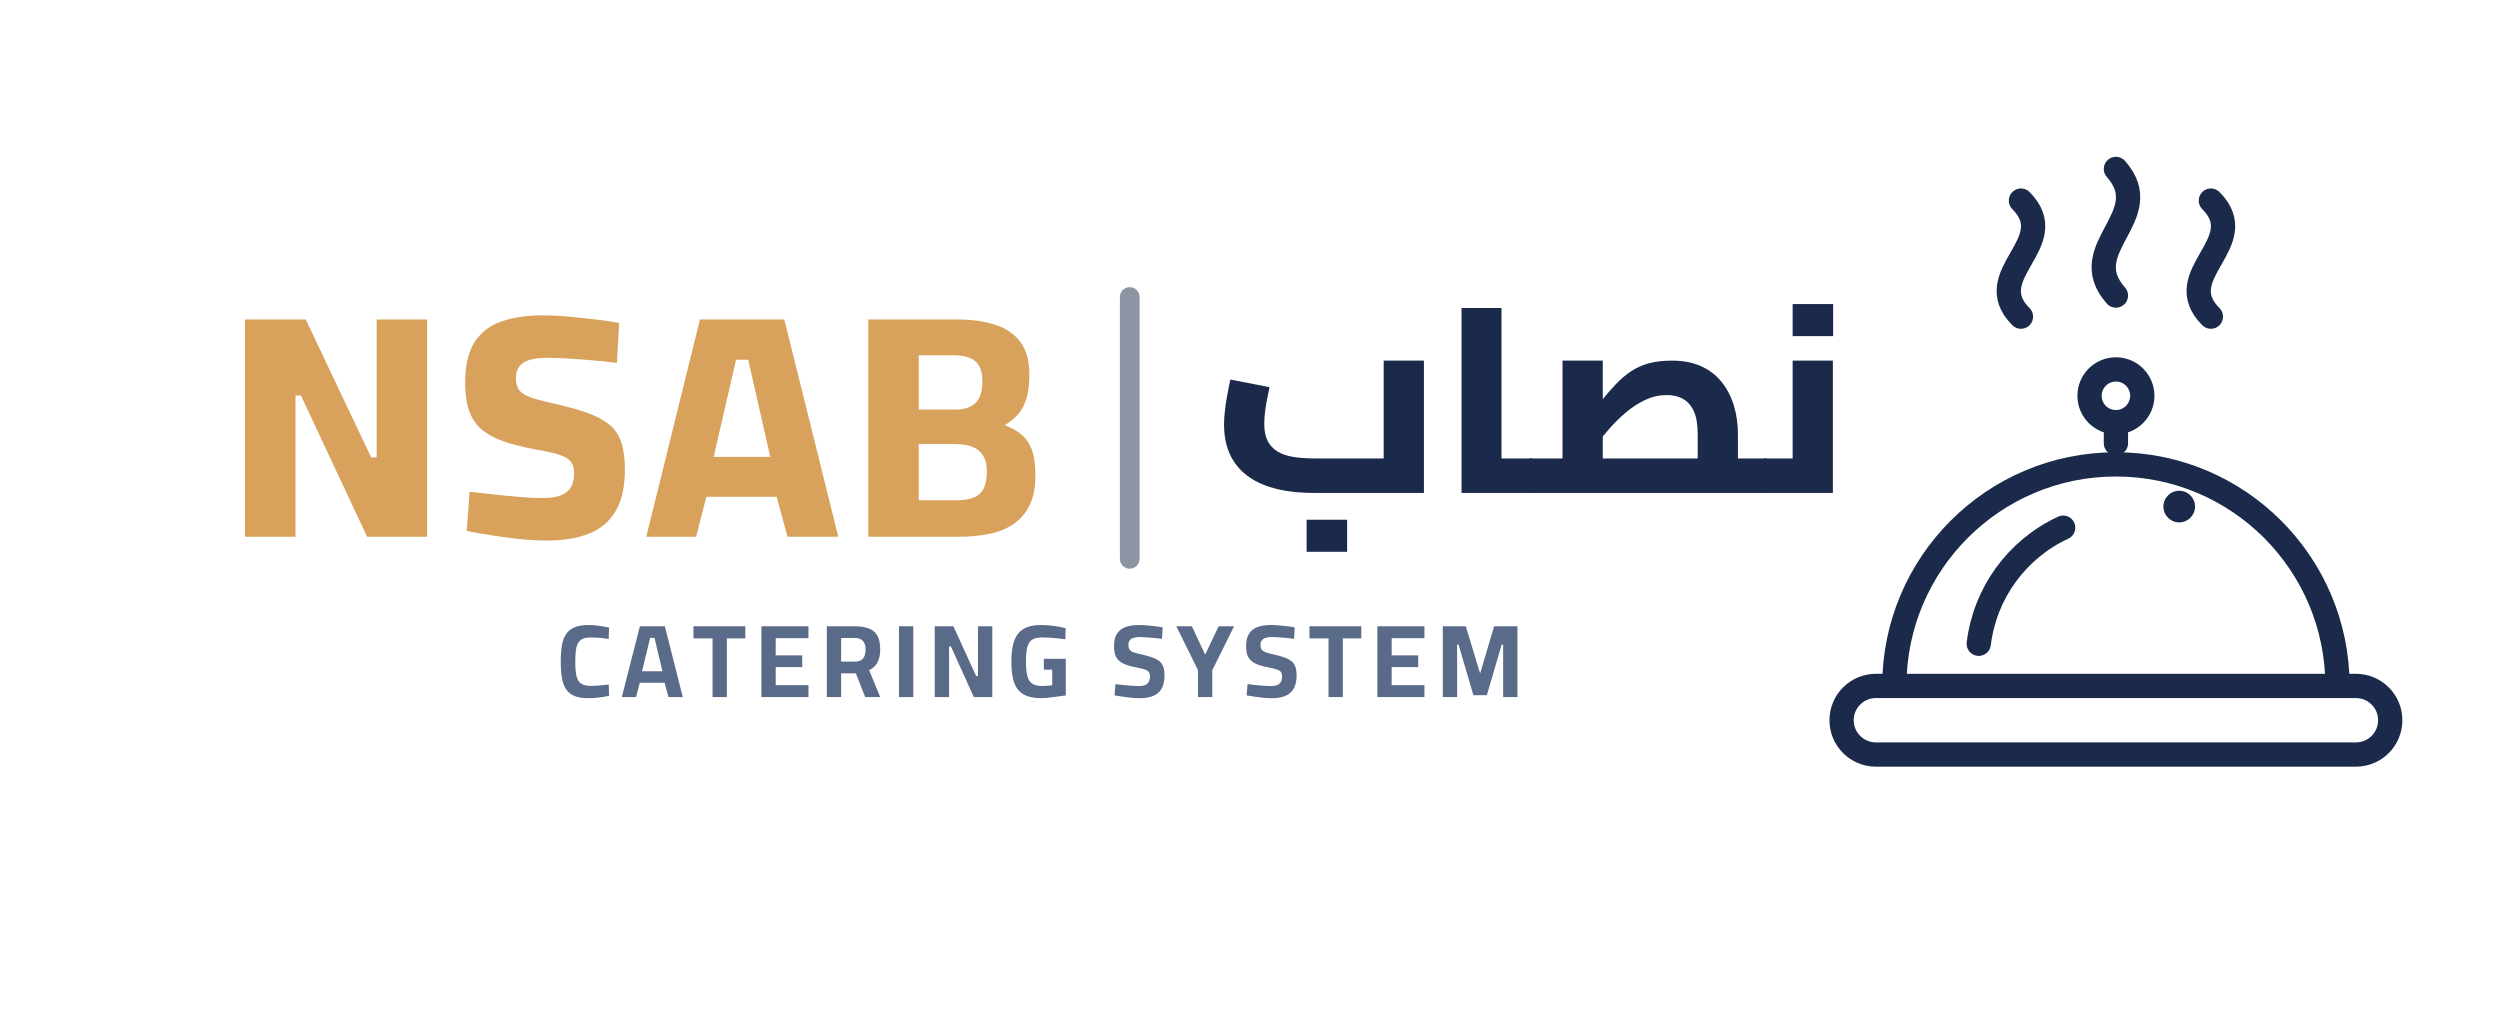
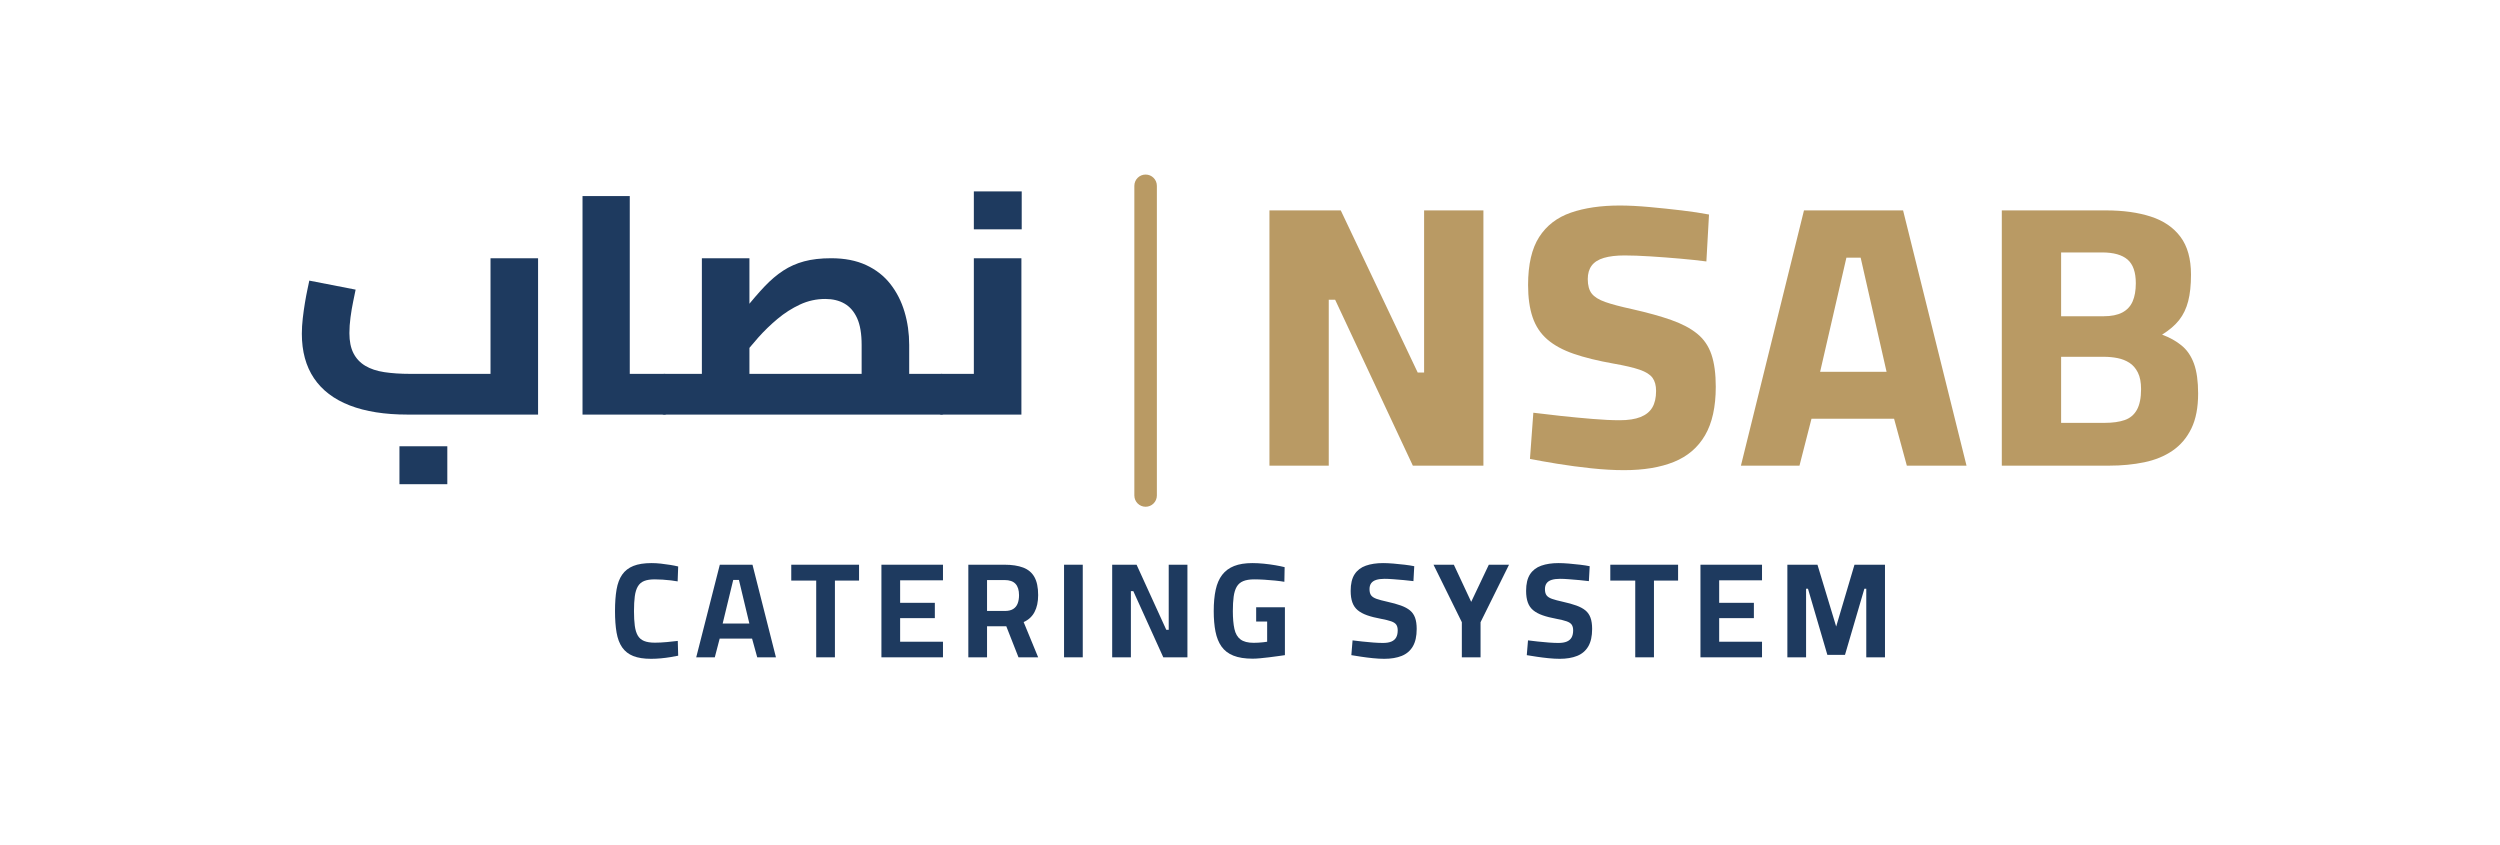
- <svg xmlns="http://www.w3.org/2000/svg" viewBox="0 0 444 180" width="444" height="180" role="img" aria-label="نصاب — NSAB">
-   <g transform="translate(319.57 28.13) scale(0.93694)" color="#1B2A4A">
-     <g fill="none" stroke="currentColor" stroke-width="4.6" stroke-linecap="round" stroke-linejoin="round">
-       <path d="M42 30 C 34 22, 50 16, 42 8" />
-       <path d="M60 26 C 52 17, 68 11, 60 2" />
-       <path d="M78 30 C 70 22, 86 16, 78 8" />
-       <path d="M60 40 a 5 5 0 1 1 0 10 a 5 5 0 1 1 0 -10" />
-       <path d="M60 50 v 4" />
-       <path d="M18 100 a 42 42 0 0 1 84 0" />
-       <path d="M34 92 a 28 28 0 0 1 16 -22" />
-       <rect x="8" y="100" width="104" height="13" rx="6.5" />
-     </g>
-     <circle cx="72" cy="66" r="3" fill="currentColor" />
-   </g>
-   <g fill="#1B2A4A">
-     <g transform="translate(215.52 87.54) scale(0.46709)">
+ <svg xmlns="http://www.w3.org/2000/svg" viewBox="0 0 444 150" width="444" height="150" role="img" aria-label="نصاب | لحلول الإعاشة">
+   <g fill="#1E3A5F">
+     <g transform="translate(51.40 73.63) scale(0.55202)">
      <g transform="translate(0.00 0)">
        <path d="M80 0L38 0Q27 0 19.40-2.95Q11.80-5.90 7.90-11.70Q4-17.50 4-26Q4-28.40 4.30-31Q4.60-33.60 5-36Q5.40-38.40 5.80-40.25Q6.20-42.10 6.40-43.10L21.30-40.20Q21-38.70 20.50-36.30Q20-33.90 19.65-31.25Q19.30-28.60 19.30-26.20Q19.30-22.30 20.60-19.75Q21.90-17.20 24.40-15.70Q26.90-14.20 30.55-13.65Q34.20-13.10 38.90-13.10L64.70-13.10L64.70-50.30L80-50.30L80 0M50.80 22.40L35.40 22.40L35.40 10.20L50.80 10.20" />
      </g>
      <g transform="translate(85.50 0)">
        <path d="M35.10 0L24 0L24-13.10L35.10-13.10L35.10 0M24 0L8.80 0L8.80-70.30L24-70.30L24 0M35.10 0L35.10-13.10Q35.70-13.10 36.05-12.65Q36.40-12.20 36.65-11.35Q36.90-10.50 37-9.30Q37.10-8.10 37.10-6.60Q37.10-5.10 37-3.85Q36.90-2.60 36.65-1.75Q36.40-0.90 36.05-0.45Q35.70 0 35.10 0" />
      </g>
      <g transform="translate(120.60 0)">
        <path d="M89.20 0L78.80 0L78.80-13.10L89.20-13.10L89.20 0M0-13.10L0 0Q-0.50 0-0.90-0.45Q-1.30-0.90-1.50-1.75Q-1.70-2.60-1.85-3.85Q-2-5.10-2-6.60Q-2-8.60-1.80-10.05Q-1.60-11.50-1.15-12.30Q-0.70-13.10 0-13.10M78.80 0L0 0L0-13.10L76.20-13.10L63.50-2.20L63.50-22.40Q63.50-27.80 62.05-31Q60.60-34.20 58-35.70Q55.40-37.20 51.80-37.20Q47.50-37.20 43.65-35.40Q39.80-33.60 36.45-30.80Q33.10-28 30.25-24.80Q27.40-21.60 25.25-18.70Q23.10-15.80 21.60-14.10L18.50-24.50Q22.80-29.90 26.10-34.05Q29.40-38.20 32.30-41.25Q35.20-44.30 38.25-46.30Q41.30-48.30 45-49.30Q48.70-50.30 53.70-50.30Q60.20-50.30 64.95-48.10Q69.70-45.90 72.75-42Q75.80-38.10 77.30-33.05Q78.80-28 78.80-22.40L78.80 0M27.40-13.10L12.10-13.10L12.10-50.30L27.40-50.30L27.40-13.10M89.20 0L89.20-13.10Q89.70-13.10 90.10-12.65Q90.50-12.20 90.70-11.35Q90.90-10.50 91.05-9.30Q91.20-8.10 91.20-6.60Q91.20-5.10 91.05-3.85Q90.90-2.60 90.70-1.75Q90.50-0.90 90.10-0.45Q89.70 0 89.20 0" />
      </g>
      <g transform="translate(209.80 0)">
        <path d="M25.70 0L0 0L0-13.10L19.70-13.10L10.40-5.40L10.40-50.30L25.70-50.30L25.70 0M0-13.10L0 0Q-0.50 0-0.90-0.45Q-1.30-0.90-1.50-1.75Q-1.70-2.60-1.85-3.85Q-2-5.10-2-6.60Q-2-8.60-1.80-10.05Q-1.60-11.50-1.15-12.30Q-0.70-13.10 0-13.10M25.80-59.60L10.40-59.60L10.40-71.80L25.80-71.80" />
      </g>
    </g>
  </g>
-   <rect x="198.89" y="51.00" width="3.5" height="50.00" rx="1.75" fill="#1B2A4A" opacity="0.5" />
-   <g fill="#D8A15C">
-     <g transform="translate(40.34 95.32) scale(0.56738)">
+   <rect x="201.46" y="31.00" width="4" height="59.00" rx="2" fill="#B99A64" />
+   <g fill="#B99A64">
+     <g transform="translate(221.72 82.70) scale(0.66667)">
      <g transform="translate(0.00 0)">
        <path d="M21.40 0L5.60 0L5.60-68L24.60-68L45.10-24.80L46.80-24.80L46.80-68L62.60-68L62.60 0L43.80 0L23.10-44.20L21.40-44.20" />
      </g>
      <g transform="translate(71.30 0)">
        <path d="M28.80 1.20Q24.70 1.20 20 0.70Q15.30 0.20 11-0.50Q6.70-1.20 3.70-1.80L4.60-14.10Q7.70-13.70 11.90-13.25Q16.10-12.80 20.30-12.45Q24.50-12.10 27.60-12.10Q31-12.10 33.15-12.95Q35.30-13.80 36.30-15.50Q37.30-17.20 37.30-19.90Q37.30-22.10 36.35-23.40Q35.40-24.70 32.95-25.55Q30.50-26.40 25.90-27.20Q19.70-28.30 15.35-29.80Q11-31.30 8.30-33.65Q5.60-36 4.40-39.55Q3.20-43.10 3.20-48.10Q3.20-56.30 6.15-60.90Q9.10-65.50 14.60-67.40Q20.10-69.30 27.60-69.30Q31.10-69.30 35.50-68.90Q39.90-68.50 44.10-68Q48.30-67.50 51.40-66.90L50.70-54.40Q47.70-54.80 43.70-55.15Q39.70-55.50 35.75-55.75Q31.80-56 28.90-56Q25.60-56 23.40-55.35Q21.20-54.70 20.15-53.30Q19.10-51.90 19.10-49.70Q19.10-47.20 20.15-45.85Q21.20-44.50 23.75-43.60Q26.30-42.70 30.90-41.70Q37.10-40.30 41.35-38.80Q45.60-37.30 48.25-35.15Q50.90-33 52.05-29.60Q53.20-26.20 53.20-21Q53.20-13 50.35-8.10Q47.50-3.20 42.05-1Q36.60 1.20 28.80 1.20" />
      </g>
      <g transform="translate(130.30 0)">
        <path d="M16.50 0L0.90 0L17.70-68L44.10-68L61 0L45.10 0L41.70-12.50L19.70-12.50L16.50 0M29-55.40L22-25L39.70-25L32.80-55.40" />
      </g>
      <g transform="translate(195.10 0)">
        <path d="M34.20 0L5.60 0L5.60-68L33.40-68Q40.20-68 45.30-66.35Q50.40-64.70 53.20-60.95Q56-57.20 56-50.90Q56-46.70 55.25-43.80Q54.50-40.90 52.85-38.80Q51.20-36.70 48.30-34.90Q51.30-33.80 53.50-32Q55.70-30.20 56.80-27.15Q57.90-24.10 57.90-19.20Q57.90-13.60 56.10-9.90Q54.30-6.20 51.10-4Q47.90-1.80 43.55-0.90Q39.20 0 34.20 0M21.40-29L21.40-11.40L33-11.40Q36.20-11.40 38.35-12.15Q40.50-12.90 41.60-14.90Q42.70-16.90 42.70-20.40Q42.70-23.10 41.85-24.80Q41-26.50 39.60-27.40Q38.20-28.30 36.45-28.65Q34.70-29 32.80-29L21.40-29M21.40-56.80L21.40-39.80L32.70-39.80Q35.80-39.80 37.70-40.80Q39.60-41.80 40.45-43.75Q41.30-45.70 41.30-48.60Q41.30-53 39.10-54.90Q36.90-56.80 32.30-56.80" />
      </g>
    </g>
  </g>
-   <g fill="#5A6B8A">
-     <g transform="translate(98.80 123.80) scale(0.18414)">
+   <g fill="#1E3A5F">
+     <g transform="translate(108.19 116.74) scale(0.24079)">
      <g transform="translate(0.00 0)">
        <path d="M30.90 1.10Q22.90 1.10 17.75-0.95Q12.60-3 9.60-7.30Q6.60-11.60 5.45-18.25Q4.30-24.90 4.30-34.10Q4.30-43.40 5.45-50.05Q6.60-56.70 9.60-61Q12.60-65.30 17.85-67.40Q23.10-69.50 31.30-69.50Q34.60-69.50 38.20-69.10Q41.80-68.70 45.15-68.15Q48.50-67.60 50.90-67L50.50-56Q48.50-56.40 45.50-56.75Q42.50-57.10 39.40-57.30Q36.30-57.50 33.60-57.50Q28.80-57.50 25.80-56.30Q22.80-55.10 21.15-52.30Q19.50-49.50 18.90-45.05Q18.30-40.60 18.30-34.10Q18.30-27.70 18.90-23.25Q19.50-18.80 21.10-16.05Q22.70-13.30 25.75-12.05Q28.80-10.80 33.70-10.80Q37.70-10.80 42.55-11.25Q47.40-11.70 50.60-12.10L50.90-1.20Q48.50-0.70 45.20-0.15Q41.90 0.40 38.20 0.75Q34.50 1.10 30.90 1.10" />
      </g>
-       <g transform="translate(62.00 0)">
+       <g transform="translate(63.00 0)">
        <path d="M14.90 0L1.20 0L18.60-68.30L42.70-68.30L60 0L46.20 0L42.40-13.80L18.50-13.80L14.90 0M28.50-57.10L20.70-24.90L40.40-24.90L32.70-57.10" />
      </g>
-       <g transform="translate(131.20 0)">
+       <g transform="translate(133.20 0)">
        <path d="M33.30 0L19.50 0L19.50-56.60L1.10-56.60L1.10-68.30L51.10-68.30L51.10-56.60L33.30-56.60" />
      </g>
-       <g transform="translate(191.50 0)">
+       <g transform="translate(194.50 0)">
        <path d="M51.70 0L6.30 0L6.30-68.30L51.70-68.30L51.70-56.80L20.10-56.80L20.10-40.20L45.70-40.20L45.70-28.90L20.10-28.90L20.10-11.50L51.70-11.50" />
      </g>
-       <g transform="translate(254.60 0)">
+       <g transform="translate(258.60 0)">
        <path d="M20.10 0L6.30 0L6.30-68.30L33-68.30Q41.20-68.30 46.75-66.20Q52.30-64.10 55.05-59.20Q57.80-54.30 57.80-45.90Q57.80-38.50 55.15-33.45Q52.50-28.40 47.10-26L57.80 0L43.30 0L34.30-22.90L20.10-22.90L20.10 0M20.10-57L20.10-34.20L33.30-34.20Q37.10-34.20 39.40-35.65Q41.70-37.10 42.70-39.75Q43.70-42.40 43.70-45.80Q43.70-51.40 41.10-54.20Q38.50-57 33-57" />
      </g>
-       <g transform="translate(324.20 0)">
+       <g transform="translate(329.20 0)">
        <path d="M20.10 0L6.30 0L6.30-68.30L20.10-68.30" />
      </g>
-       <g transform="translate(358.70 0)">
+       <g transform="translate(364.70 0)">
        <path d="M20.10 0L6.30 0L6.30-68.30L24.30-68.30L46.20-20.30L48-20.30L48-68.30L61.80-68.30L61.80 0L44 0L21.90-48.80L20.10-48.80" />
      </g>
-       <g transform="translate(434.80 0)">
+       <g transform="translate(441.80 0)">
        <path d="M32.80 1Q24.20 1 18.60-1.25Q13-3.50 9.85-7.95Q6.70-12.40 5.40-18.95Q4.10-25.50 4.10-34.10Q4.10-43.20 5.55-49.85Q7-56.50 10.35-60.85Q13.70-65.20 19.15-67.35Q24.60-69.50 32.60-69.50Q36.70-69.50 41.15-69.05Q45.60-68.60 49.65-67.90Q53.70-67.20 56.40-66.50L56.20-55.70Q53.40-56.20 49.45-56.60Q45.50-57 41.40-57.25Q37.30-57.50 34-57.50Q29-57.50 25.85-56.20Q22.70-54.90 21.05-52.05Q19.40-49.20 18.80-44.75Q18.20-40.30 18.20-34.10Q18.20-26.20 19.35-20.95Q20.50-15.70 23.85-13.20Q27.20-10.70 33.50-10.70Q35.10-10.70 36.95-10.80Q38.80-10.90 40.55-11.10Q42.30-11.30 43.50-11.50L43.50-26.40L35.40-26.40L35.40-36.90L56.60-36.90L56.60-1.60Q54.40-1.30 51.30-0.85Q48.20-0.40 44.85 0Q41.50 0.40 38.35 0.70Q35.20 1 32.80 1" />
      </g>
-       <g transform="translate(534.30 0)">
+       <g transform="translate(543.30 0)">
        <path d="M28.40 1.10Q24.60 1.10 20.10 0.65Q15.60 0.20 11.35-0.45Q7.10-1.10 4.10-1.60L5-12.50Q8.10-12.10 12.20-11.65Q16.30-11.20 20.35-10.90Q24.40-10.60 27.40-10.60Q31.20-10.60 33.60-11.60Q36-12.60 37.15-14.65Q38.30-16.70 38.30-19.90Q38.30-22.50 37.25-24.05Q36.20-25.60 33.50-26.55Q30.80-27.50 26-28.40Q20-29.50 15.75-31Q11.50-32.50 8.80-34.75Q6.10-37 4.85-40.50Q3.60-44 3.60-49Q3.60-56.80 6.50-61.25Q9.40-65.70 14.80-67.60Q20.20-69.50 27.50-69.50Q30.80-69.50 35.05-69.15Q39.30-68.80 43.45-68.30Q47.60-67.80 50.50-67.20L49.90-56.20Q46.90-56.60 42.95-56.95Q39-57.30 35.15-57.60Q31.30-57.90 28.60-57.90Q24.90-57.90 22.40-57.10Q19.90-56.30 18.70-54.60Q17.50-52.90 17.50-50.30Q17.50-47.30 18.70-45.70Q19.90-44.10 22.75-43.10Q25.60-42.10 30.60-41Q36.50-39.70 40.65-38.20Q44.80-36.70 47.35-34.60Q49.90-32.50 51.10-29.20Q52.30-25.90 52.30-20.90Q52.30-12.90 49.45-8.05Q46.60-3.20 41.25-1.05Q35.90 1.10 28.40 1.10" />
      </g>
-       <g transform="translate(597.90 0)">
+       <g transform="translate(607.90 0)">
        <path d="M34.80 0L21 0L21-25.90L0.10-68.30L15.10-68.30L27.90-40.90L40.90-68.30L55.80-68.30L34.80-25.90" />
      </g>
-       <g transform="translate(661.70 0)">
+       <g transform="translate(672.70 0)">
        <path d="M28.40 1.10Q24.60 1.10 20.10 0.65Q15.60 0.20 11.35-0.45Q7.10-1.10 4.10-1.60L5-12.50Q8.10-12.10 12.20-11.65Q16.30-11.20 20.35-10.90Q24.40-10.60 27.40-10.60Q31.20-10.60 33.60-11.60Q36-12.60 37.15-14.65Q38.30-16.70 38.30-19.90Q38.30-22.50 37.25-24.05Q36.20-25.60 33.50-26.55Q30.80-27.50 26-28.40Q20-29.50 15.75-31Q11.50-32.50 8.80-34.75Q6.10-37 4.85-40.50Q3.60-44 3.60-49Q3.60-56.80 6.50-61.25Q9.40-65.70 14.80-67.60Q20.20-69.50 27.50-69.50Q30.80-69.50 35.05-69.15Q39.30-68.80 43.45-68.30Q47.60-67.80 50.50-67.20L49.90-56.20Q46.90-56.60 42.95-56.95Q39-57.30 35.15-57.60Q31.30-57.90 28.60-57.90Q24.90-57.90 22.40-57.10Q19.90-56.30 18.70-54.60Q17.50-52.90 17.50-50.30Q17.50-47.30 18.70-45.70Q19.90-44.10 22.75-43.10Q25.60-42.10 30.60-41Q36.50-39.70 40.65-38.20Q44.80-36.70 47.35-34.60Q49.90-32.50 51.10-29.20Q52.30-25.90 52.30-20.90Q52.30-12.90 49.45-8.05Q46.60-3.20 41.25-1.05Q35.90 1.10 28.40 1.10" />
      </g>
-       <g transform="translate(725.30 0)">
+       <g transform="translate(737.30 0)">
        <path d="M33.30 0L19.50 0L19.50-56.60L1.10-56.60L1.10-68.30L51.10-68.30L51.10-56.60L33.30-56.60" />
      </g>
-       <g transform="translate(785.60 0)">
+       <g transform="translate(798.60 0)">
        <path d="M51.70 0L6.30 0L6.30-68.30L51.70-68.30L51.70-56.80L20.10-56.80L20.10-40.20L45.70-40.20L45.70-28.90L20.10-28.90L20.10-11.50L51.70-11.50" />
      </g>
-       <g transform="translate(848.70 0)">
+       <g transform="translate(862.70 0)">
        <path d="M20.10 0L6.30 0L6.30-68.30L28.50-68.30L42.30-22.70L55.80-68.30L78.30-68.30L78.30 0L64.50 0L64.50-50.60L63.10-50.60L48.80-1.80L35.80-1.80L21.50-50.60L20.10-50.60" />
      </g>
    </g>
  </g>
</svg>
